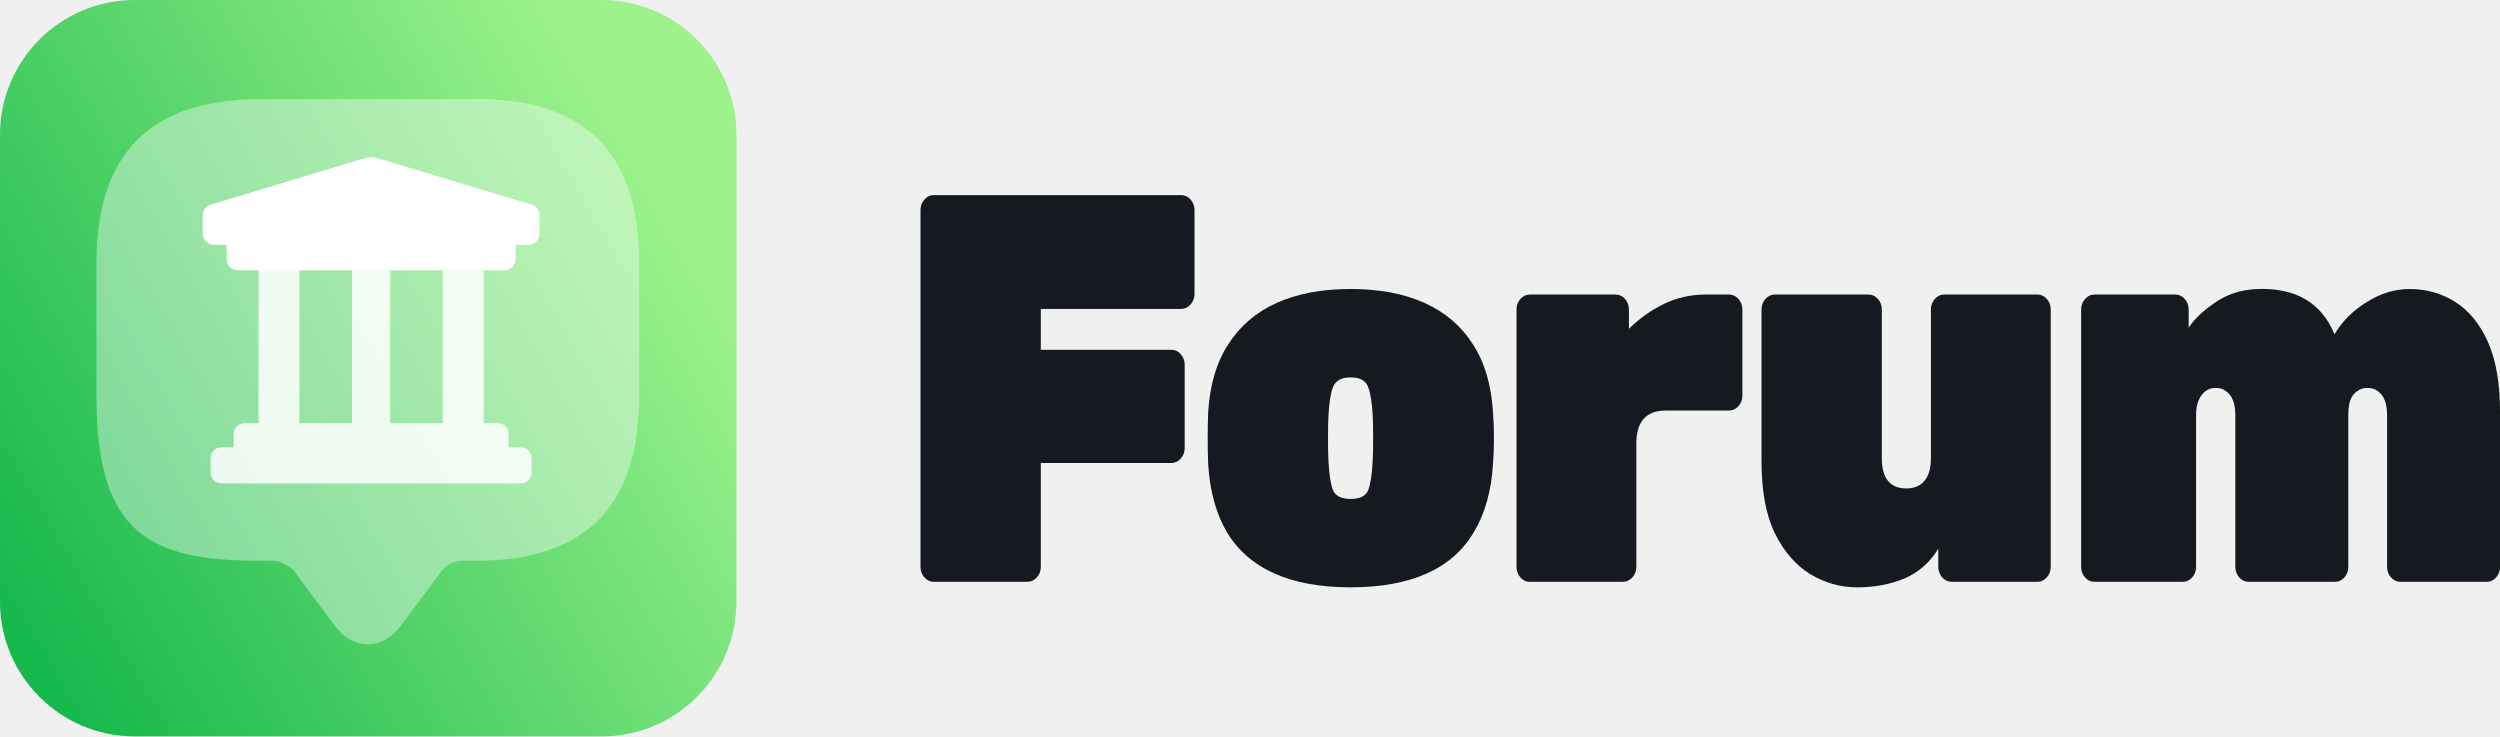
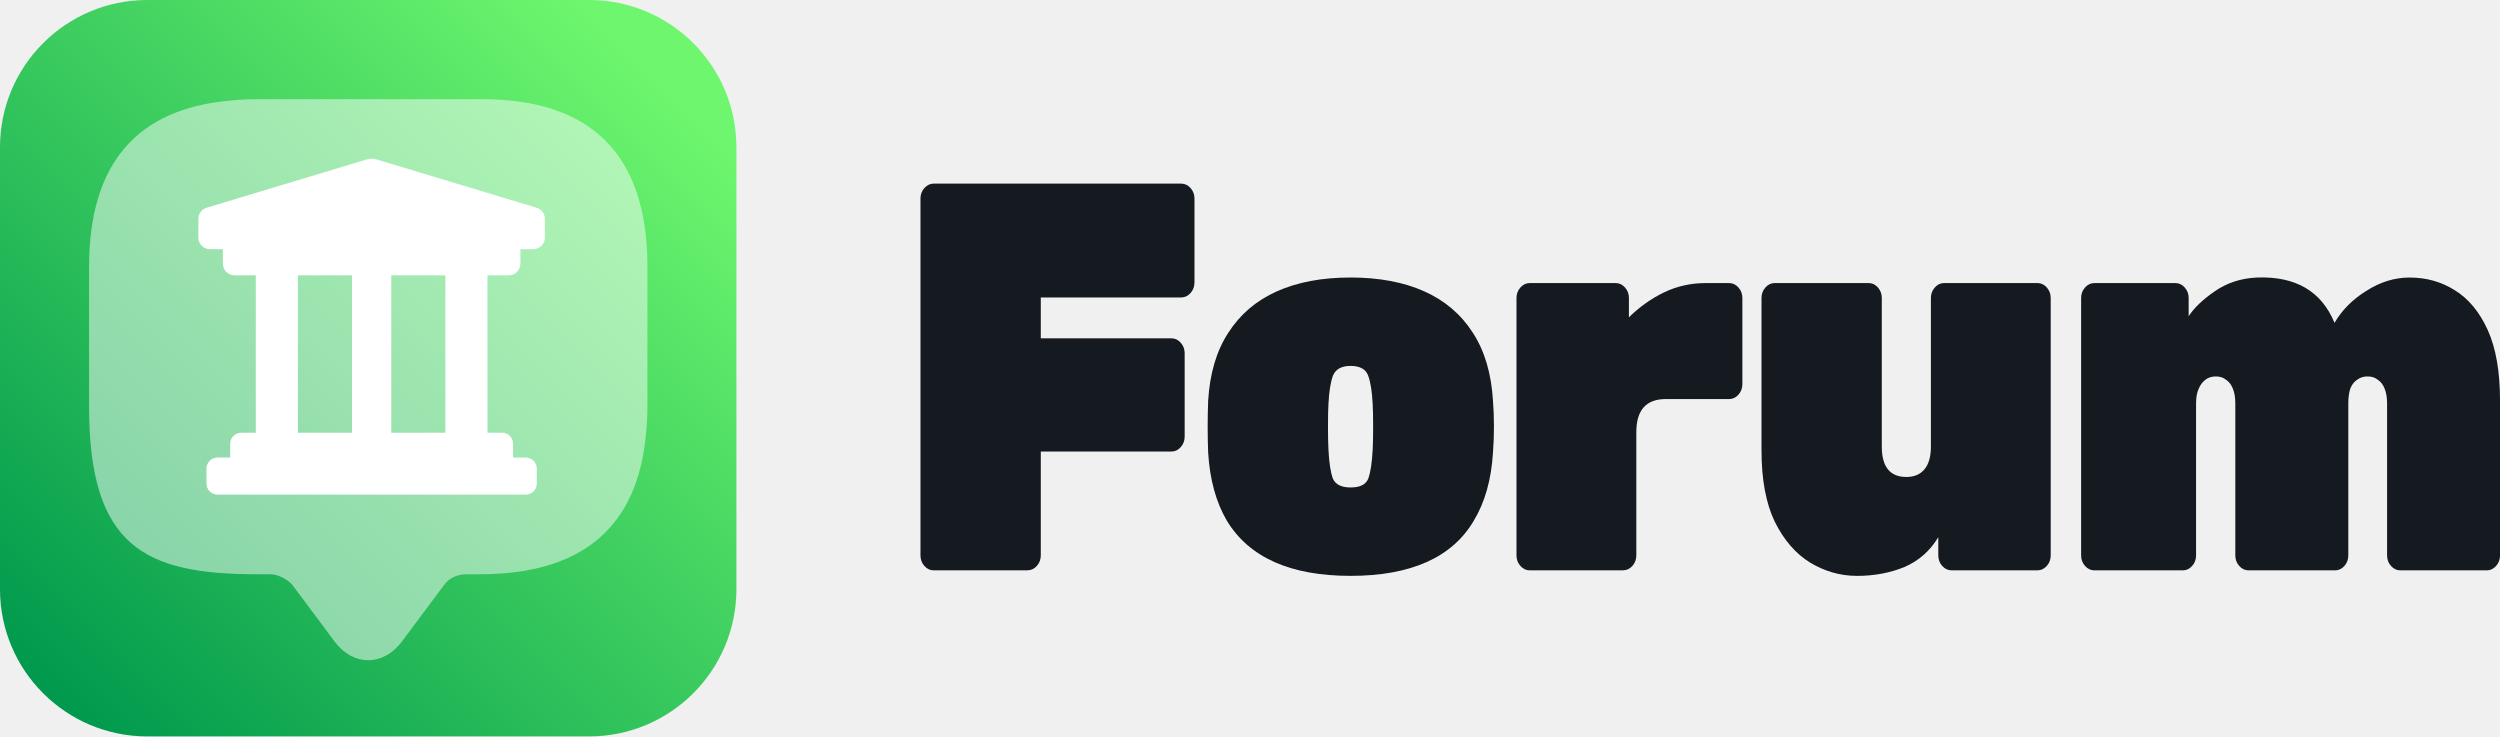
- <svg xmlns="http://www.w3.org/2000/svg" xmlns:xlink="http://www.w3.org/1999/xlink" width="848.708" height="250" viewBox="0 0 224.554 66.146" version="1.1" id="svg5" xml:space="preserve">
+ <svg xmlns="http://www.w3.org/2000/svg" xmlns:xlink="http://www.w3.org/1999/xlink" width="848.699" height="250" viewBox="0 0 224.552 66.146" version="1.1" id="svg5" xml:space="preserve">
  <defs id="defs2">
-     <linearGradient id="linearGradient58596">
-       <stop style="stop-color:#14b84b;stop-opacity:1;" offset="0" id="stop58592" />
-       <stop style="stop-color:#9df28c;stop-opacity:1;" offset="1" id="stop58594" />
+     <linearGradient id="linearGradient45366">
+       <stop style="stop-color:#00994d;stop-opacity:1;" offset="0" id="stop45362" />
+       <stop style="stop-color:#6ef76e;stop-opacity:1;" offset="0.953" id="stop45364" />
    </linearGradient>
    <style id="style6568">.cls-1{fill:none;}.cls-2{clip-path:url(#clip-path);}</style>
    <style id="style6568-5">.cls-1{fill:none;}.cls-2{clip-path:url(#clip-path);}</style>
    <style id="style6568-9">.cls-1{fill:none;}.cls-2{clip-path:url(#clip-path);}</style>
-     <linearGradient xlink:href="#linearGradient58596" id="linearGradient50885" gradientUnits="userSpaceOnUse" gradientTransform="matrix(0.6451905,0,0,0.6451906,88.65929,129.4032)" x1="210.914" y1="762.622" x2="305.783" y2="707.849" />
+     <style id="style22571">.cls-1{fill:#84d0f7;}.cls-2{fill:#aa392d;}.cls-3{fill:#7c211a;}.cls-4{fill:#e59973;}.cls-5{fill:#2d2d2d;}.cls-6{opacity:0.2;}.cls-7{opacity:0.3;}</style>
+     <style id="style23309">
+       .cls-1 {
+         fill: none;
+       }
+     </style>
+     <linearGradient xlink:href="#linearGradient45366" id="linearGradient51942" gradientUnits="userSpaceOnUse" gradientTransform="matrix(0.6451905,0,0,0.6451906,88.66183,129.4048)" x1="211.292" y1="762.624" x2="301.672" y2="672.244" />
  </defs>
-   <g id="layer1" transform="translate(-220.1748,-558.3177)">
-     <rect style="fill:url(#linearGradient50885);fill-opacity:1;stroke-width:4.147" id="rect50871" width="66.146" height="66.146" x="220.175" y="558.318" rx="12.111" ry="12.111" />
-     <path d="m 277.582,581.807 v 12.214 c 0,0.778 -0.039,1.556 -0.117,2.295 -0.7,8.246 -5.562,12.369 -14.509,12.369 h -1.206 c -0.778,0 -1.517,0.35 -1.945,0.972 l -3.656,4.901 c -1.634,2.178 -4.24,2.178 -5.874,0 l -3.656,-4.901 c -0.389,-0.506 -1.284,-0.972 -1.945,-0.972 h -1.206 c -9.763,0 -14.626,-2.412 -14.626,-14.626 v -12.214 c 0,-8.946 4.123,-13.809 12.369,-14.509 0.739,-0.078 1.517,-0.117 2.295,-0.117 h 19.566 c 9.608,-0.039 14.509,4.862 14.509,14.587 z" fill="#292d32" id="path50873" style="fill:#fefeff;fill-opacity:0.4;stroke-width:3.89" />
-     <g style="fill:#c2d3d6;fill-opacity:1" id="g50883" transform="matrix(0.03100418,0,0,0.03100418,239.5225,573.3293)">
-       <g id="g50881" style="fill:#c2d3d6;fill-opacity:1">
-         <g id="g50879" style="fill:#c2d3d6;fill-opacity:1" transform="translate(-15.40002,-34.74367)">
-           <path d="m 900.408,846.609 h -35.711 v -38.92 c 0,-17.183 -13.87,-31.053 -31.053,-31.053 H 792.653 V 329.053 H 674.028 V 776.636 H 521.765 V 329.053 H 411.215 V 776.636 H 258.95 V 329.053 H 140.326 V 776.636 H 99.335 c -17.183,0 -31.053,13.87 -31.053,31.053 v 38.92 H 32.571 c -17.183,0 -31.053,13.87 -31.053,31.053 v 42.233 c 0,17.183 13.87,31.053 31.053,31.053 h 867.838 c 17.183,0 31.053,-13.87 31.053,-31.053 v -42.233 c 0,-17.183 -13.87,-31.053 -31.053,-31.053 z" id="path50875" style="fill:#ffffff;fill-opacity:0.85;stroke-width:1.035" />
-           <path d="m 11.339,259.941 h 36.36 v 40.932 c 0,18.071 14.587,32.659 32.659,32.659 H 466.49 852.622 c 18.071,0 32.659,-14.587 32.659,-32.659 v -40.932 h 36.36 c 18.071,0 32.659,-14.587 32.659,-32.659 v -52.798 c 0,-14.37 -9.472,-27.107 -23.189,-31.243 L 480.64,7.381 c -4.571,-1.415 -9.361,-2.068 -14.151,-2.068 -4.789,0 -9.471,0.653 -14.152,2.068 L 1.868,143.241 C -11.958,147.377 -21.32,160.114 -21.32,174.484 V 227.282 c 0,17.962 14.587,32.659 32.659,32.659 z" id="path50877" style="fill:#ffffff;fill-opacity:1;stroke-width:1.089" />
-         </g>
-       </g>
-     </g>
-     <g aria-label="Forum" transform="matrix(2.301802,0,0,2.589714,-118.8881,-1137.085)" id="text57063" style="font-weight:900;font-size:19.162px;font-family:Rubik;-inkscape-font-specification:'Rubik Heavy';letter-spacing:-0.539px;fill:#141a1f;stroke-width:38.792">
+   <g id="layer1" transform="translate(-220.1774,-558.3193)">
+     <g aria-label="Forum" transform="matrix(2.301802,0,0,2.589714,-118.8881,-1138.114)" id="text57063" style="font-weight:900;font-size:19.162px;font-family:Rubik;-inkscape-font-specification:'Rubik Heavy';letter-spacing:-0.539px;fill:#141a1f;stroke-width:38.792">
      <path d="m 183.74,674.848 q -0.211,0 -0.364,-0.153 -0.153,-0.153 -0.153,-0.364 v -12.379 q 0,-0.211 0.153,-0.364 0.153,-0.153 0.364,-0.153 h 9.658 q 0.211,0 0.364,0.153 0.153,0.153 0.153,0.364 v 2.913 q 0,0.211 -0.153,0.364 -0.153,0.153 -0.364,0.153 h -5.48 v 1.418 h 5.097 q 0.211,0 0.364,0.153 0.153,0.153 0.153,0.364 v 2.893 q 0,0.211 -0.153,0.364 -0.153,0.153 -0.364,0.153 h -5.097 v 3.602 q 0,0.211 -0.153,0.364 -0.153,0.153 -0.364,0.153 z" id="path68220" />
      <path d="m 200.006,675.039 q -1.763,0 -2.97,-0.479 -1.207,-0.479 -1.859,-1.437 -0.632,-0.958 -0.728,-2.357 -0.019,-0.441 -0.019,-0.901 0,-0.479 0.019,-0.901 0.096,-1.418 0.786,-2.357 0.69,-0.958 1.897,-1.437 1.207,-0.479 2.874,-0.479 1.667,0 2.874,0.479 1.207,0.479 1.897,1.437 0.69,0.939 0.786,2.357 0.038,0.422 0.038,0.901 0,0.46 -0.038,0.901 -0.096,1.399 -0.747,2.357 -0.632,0.958 -1.84,1.437 -1.207,0.479 -2.97,0.479 z m 0,-3.066 q 0.556,0 0.69,-0.307 0.134,-0.326 0.172,-0.996 0.019,-0.287 0.019,-0.805 0,-0.517 -0.019,-0.805 -0.038,-0.632 -0.172,-0.958 -0.134,-0.345 -0.69,-0.345 -0.537,0 -0.69,0.345 -0.134,0.326 -0.172,0.958 -0.019,0.287 -0.019,0.805 0,0.517 0.019,0.805 0.038,0.671 0.172,0.996 0.153,0.307 0.69,0.307 z" id="path68222" />
      <path d="m 206.998,674.848 q -0.211,0 -0.364,-0.153 -0.153,-0.153 -0.153,-0.364 v -8.93 q 0,-0.211 0.153,-0.364 0.153,-0.153 0.364,-0.153 h 3.353 q 0.211,0 0.364,0.153 0.153,0.153 0.153,0.364 v 0.671 q 0.613,-0.537 1.361,-0.862 0.766,-0.326 1.629,-0.326 h 0.92 q 0.211,0 0.364,0.153 0.153,0.153 0.153,0.364 v 2.989 q 0,0.211 -0.153,0.364 -0.153,0.153 -0.364,0.153 h -2.472 q -0.575,0 -0.862,0.287 -0.287,0.287 -0.287,0.862 v 4.273 q 0,0.211 -0.153,0.364 -0.153,0.153 -0.364,0.153 z" style="letter-spacing:-0.269px" id="path68224" />
      <path d="m 219.759,675.039 q -0.958,0 -1.82,-0.46 -0.843,-0.46 -1.38,-1.418 -0.517,-0.958 -0.517,-2.472 v -5.289 q 0,-0.211 0.153,-0.364 0.153,-0.153 0.364,-0.153 h 3.66 q 0.211,0 0.364,0.153 0.153,0.153 0.153,0.364 v 5.155 q 0,1.054 0.958,1.054 0.46,0 0.709,-0.268 0.249,-0.268 0.249,-0.786 v -5.155 q 0,-0.211 0.153,-0.364 0.153,-0.153 0.364,-0.153 h 3.641 q 0.211,0 0.364,0.153 0.153,0.153 0.153,0.364 v 8.93 q 0,0.211 -0.153,0.364 -0.153,0.153 -0.364,0.153 h -3.353 q -0.211,0 -0.364,-0.153 -0.153,-0.153 -0.153,-0.364 v -0.632 q -0.479,0.709 -1.322,1.035 -0.843,0.307 -1.859,0.307 z" id="path68226" />
      <path d="m 229.031,674.848 q -0.211,0 -0.364,-0.153 -0.153,-0.153 -0.153,-0.364 v -8.93 q 0,-0.211 0.153,-0.364 0.153,-0.153 0.364,-0.153 h 3.162 q 0.211,0 0.364,0.153 0.153,0.153 0.153,0.364 v 0.632 q 0.326,-0.441 1.016,-0.862 0.709,-0.441 1.648,-0.479 2.261,-0.077 3.028,1.571 0.441,-0.671 1.246,-1.111 0.805,-0.46 1.686,-0.46 0.977,0 1.763,0.441 0.805,0.441 1.284,1.38 0.479,0.939 0.479,2.453 v 5.365 q 0,0.211 -0.153,0.364 -0.153,0.153 -0.364,0.153 h -3.373 q -0.211,0 -0.364,-0.153 -0.153,-0.153 -0.153,-0.364 v -5.27 q 0,-0.307 -0.096,-0.517 -0.096,-0.211 -0.268,-0.307 -0.153,-0.115 -0.402,-0.115 -0.23,0 -0.402,0.115 -0.172,0.096 -0.268,0.307 -0.077,0.211 -0.077,0.517 v 5.27 q 0,0.211 -0.153,0.364 -0.153,0.153 -0.364,0.153 H 235.048 q -0.211,0 -0.364,-0.153 -0.153,-0.153 -0.153,-0.364 v -5.27 q 0,-0.307 -0.096,-0.517 -0.096,-0.211 -0.268,-0.307 -0.153,-0.115 -0.402,-0.115 -0.23,0 -0.402,0.115 -0.172,0.115 -0.268,0.326 -0.096,0.192 -0.096,0.498 v 5.27 q 0,0.211 -0.153,0.364 -0.153,0.153 -0.364,0.153 z" id="path68228" />
+     </g>
+     <rect style="fill:url(#linearGradient51942);fill-opacity:1;stroke-width:4.147" id="rect51928" width="66.146" height="66.146" x="220.177" y="558.319" rx="13.229" ry="13.229" />
+     <path d="m 278.331,582.24 v 12.568 c 0,0.8 -0.04,1.601 -0.12,2.362 -0.72,8.486 -5.724,12.729 -14.93,12.729 h -1.241 c -0.801,0 -1.561,0.36 -2.001,1.001 l -3.763,5.043 c -1.681,2.241 -4.363,2.241 -6.044,0 l -3.762,-5.043 c -0.4,-0.52 -1.321,-1.001 -2.001,-1.001 h -1.241 c -10.047,0 -15.05,-2.482 -15.05,-15.05 v -12.568 c 0,-9.206 4.243,-14.209 12.728,-14.93 0.76,-0.08 1.561,-0.12 2.362,-0.12 H 263.401 c 9.887,-0.04 14.93,5.003 14.93,15.01 z" fill="#292d32" id="path51930" style="fill:#fefeff;fill-opacity:0.5;stroke-width:4.003" />
+     <g style="fill:#c2d3d6;fill-opacity:1" id="g51940" transform="matrix(0.03190418,0,0,0.03190418,239.1662,573.5163)">
+       <g id="g51938" style="fill:#c2d3d6;fill-opacity:1">
+         <g id="g51936" style="fill:#c2d3d6;fill-opacity:1" transform="translate(-15.40002,-34.74367)">
+           <path d="m 900.408,846.609 h -35.711 v -38.92 c 0,-17.183 -13.87,-31.053 -31.053,-31.053 H 792.653 V 329.053 H 674.028 V 776.636 H 521.765 V 329.053 H 411.215 V 776.636 H 258.95 V 329.053 H 140.326 V 776.636 H 99.335 c -17.183,0 -31.053,13.87 -31.053,31.053 v 38.92 H 32.571 c -17.183,0 -31.053,13.87 -31.053,31.053 v 42.233 c 0,17.183 13.87,31.053 31.053,31.053 h 867.838 c 17.183,0 31.053,-13.87 31.053,-31.053 v -42.233 c 0,-17.183 -13.87,-31.053 -31.053,-31.053 z" id="path51932" style="fill:#ffffff;fill-opacity:1;stroke-width:1.035" />
+           <path d="m 11.339,259.941 h 36.36 v 40.932 c 0,18.071 14.587,32.659 32.659,32.659 H 466.49 852.622 c 18.071,0 32.659,-14.587 32.659,-32.659 v -40.932 h 36.36 c 18.071,0 32.659,-14.587 32.659,-32.659 v -52.798 c 0,-14.37 -9.472,-27.107 -23.189,-31.243 L 480.64,7.381 c -4.571,-1.415 -9.361,-2.068 -14.151,-2.068 -4.789,0 -9.471,0.653 -14.152,2.068 L 1.868,143.241 C -11.958,147.377 -21.32,160.114 -21.32,174.484 V 227.282 c 0,17.962 14.587,32.659 32.659,32.659 z" id="path51934" style="fill:#ffffff;fill-opacity:1;stroke-width:1.089" />
+         </g>
+       </g>
    </g>
  </g>
  <style type="text/css" id="style1941">
	.st0{fill:none;stroke:#000000;stroke-width:2;stroke-linecap:round;stroke-linejoin:round;stroke-miterlimit:10;}
</style>
  <style type="text/css" id="style1941-0">
	.st0{fill:none;stroke:#000000;stroke-width:2;stroke-linecap:round;stroke-linejoin:round;stroke-miterlimit:10;}
</style>
  <style type="text/css" id="style1941-7">
	.st0{fill:none;stroke:#000000;stroke-width:2;stroke-linecap:round;stroke-linejoin:round;stroke-miterlimit:10;}
</style>
+   <style type="text/css" id="style22485">
+ 	.st0{fill:none;stroke:#6C3DB7;stroke-width:4;stroke-linecap:round;stroke-linejoin:round;stroke-miterlimit:10;}
+ 	.st1{fill:none;stroke:#1F992A;stroke-width:4;stroke-linecap:round;stroke-linejoin:round;stroke-miterlimit:10;}
+ 	.st2{fill:none;stroke:#6A83BA;stroke-width:4;stroke-linecap:round;stroke-linejoin:round;stroke-miterlimit:10;}
+ 	.st3{fill:#8A8AFF;stroke:#8A8AFF;stroke-width:2;stroke-linecap:round;stroke-linejoin:round;stroke-miterlimit:10;}
+ 	.st4{fill:#6C3DB7;stroke:#6C3DB7;stroke-width:2;stroke-linecap:round;stroke-linejoin:round;stroke-miterlimit:10;}
+ 	.st5{fill:#A576FF;stroke:#A576FF;stroke-width:2;stroke-linecap:round;stroke-linejoin:round;stroke-miterlimit:10;}
+ 	.st6{fill:#F2BB41;stroke:#F2BB41;stroke-width:2;stroke-linecap:round;stroke-linejoin:round;stroke-miterlimit:10;}
+ 	.st7{fill:#E08838;stroke:#E08838;stroke-width:2;stroke-linecap:round;stroke-linejoin:round;stroke-miterlimit:10;}
+ 	.st8{fill:#1F992A;stroke:#1F992A;stroke-width:2;stroke-linecap:round;stroke-linejoin:round;stroke-miterlimit:10;}
+ 	.st9{fill:#5EC11E;stroke:#5EC11E;stroke-width:2;stroke-linecap:round;stroke-linejoin:round;stroke-miterlimit:10;}
+ 	.st10{fill:#E3FAFF;stroke:#E3FAFF;stroke-width:2;stroke-linecap:round;stroke-linejoin:round;stroke-miterlimit:10;}
+ 	.st11{fill:#FF5093;stroke:#FF5093;stroke-width:2;stroke-linecap:round;stroke-linejoin:round;stroke-miterlimit:10;}
+ 	.st12{fill:#B7257F;stroke:#B7257F;stroke-width:2;stroke-linecap:round;stroke-linejoin:round;stroke-miterlimit:10;}
+ 	.st13{fill:#5189E5;stroke:#5189E5;stroke-width:2;stroke-linecap:round;stroke-linejoin:round;stroke-miterlimit:10;}
+ 	.st14{fill:#6EBAFF;stroke:#6EBAFF;stroke-width:2;stroke-linecap:round;stroke-linejoin:round;stroke-miterlimit:10;}
+ 	.st15{fill:#EDD977;stroke:#EDD977;stroke-width:2;stroke-linecap:round;stroke-linejoin:round;stroke-miterlimit:10;}
+ 	.st16{fill:#8C43FF;stroke:#8C43FF;stroke-width:2;stroke-linecap:round;stroke-linejoin:round;stroke-miterlimit:10;}
+ 	.st17{fill:#5252BA;stroke:#5252BA;stroke-width:2;stroke-linecap:round;stroke-linejoin:round;stroke-miterlimit:10;}
+ 	.st18{fill:none;stroke:#E3FAFF;stroke-width:4;stroke-linecap:round;stroke-linejoin:round;stroke-miterlimit:10;}
+ 	.st19{fill:#354C75;stroke:#354C75;stroke-width:2;stroke-linecap:round;stroke-linejoin:round;stroke-miterlimit:10;}
+ </style>
+   <style type="text/css" id="style23106">
+ 	.st0{fill:none;stroke:#000000;stroke-width:2;stroke-linecap:round;stroke-linejoin:round;stroke-miterlimit:10;}
+ 	.st1{fill:none;stroke:#000000;stroke-width:2;stroke-linejoin:round;stroke-miterlimit:10;}
+ </style>
</svg>
